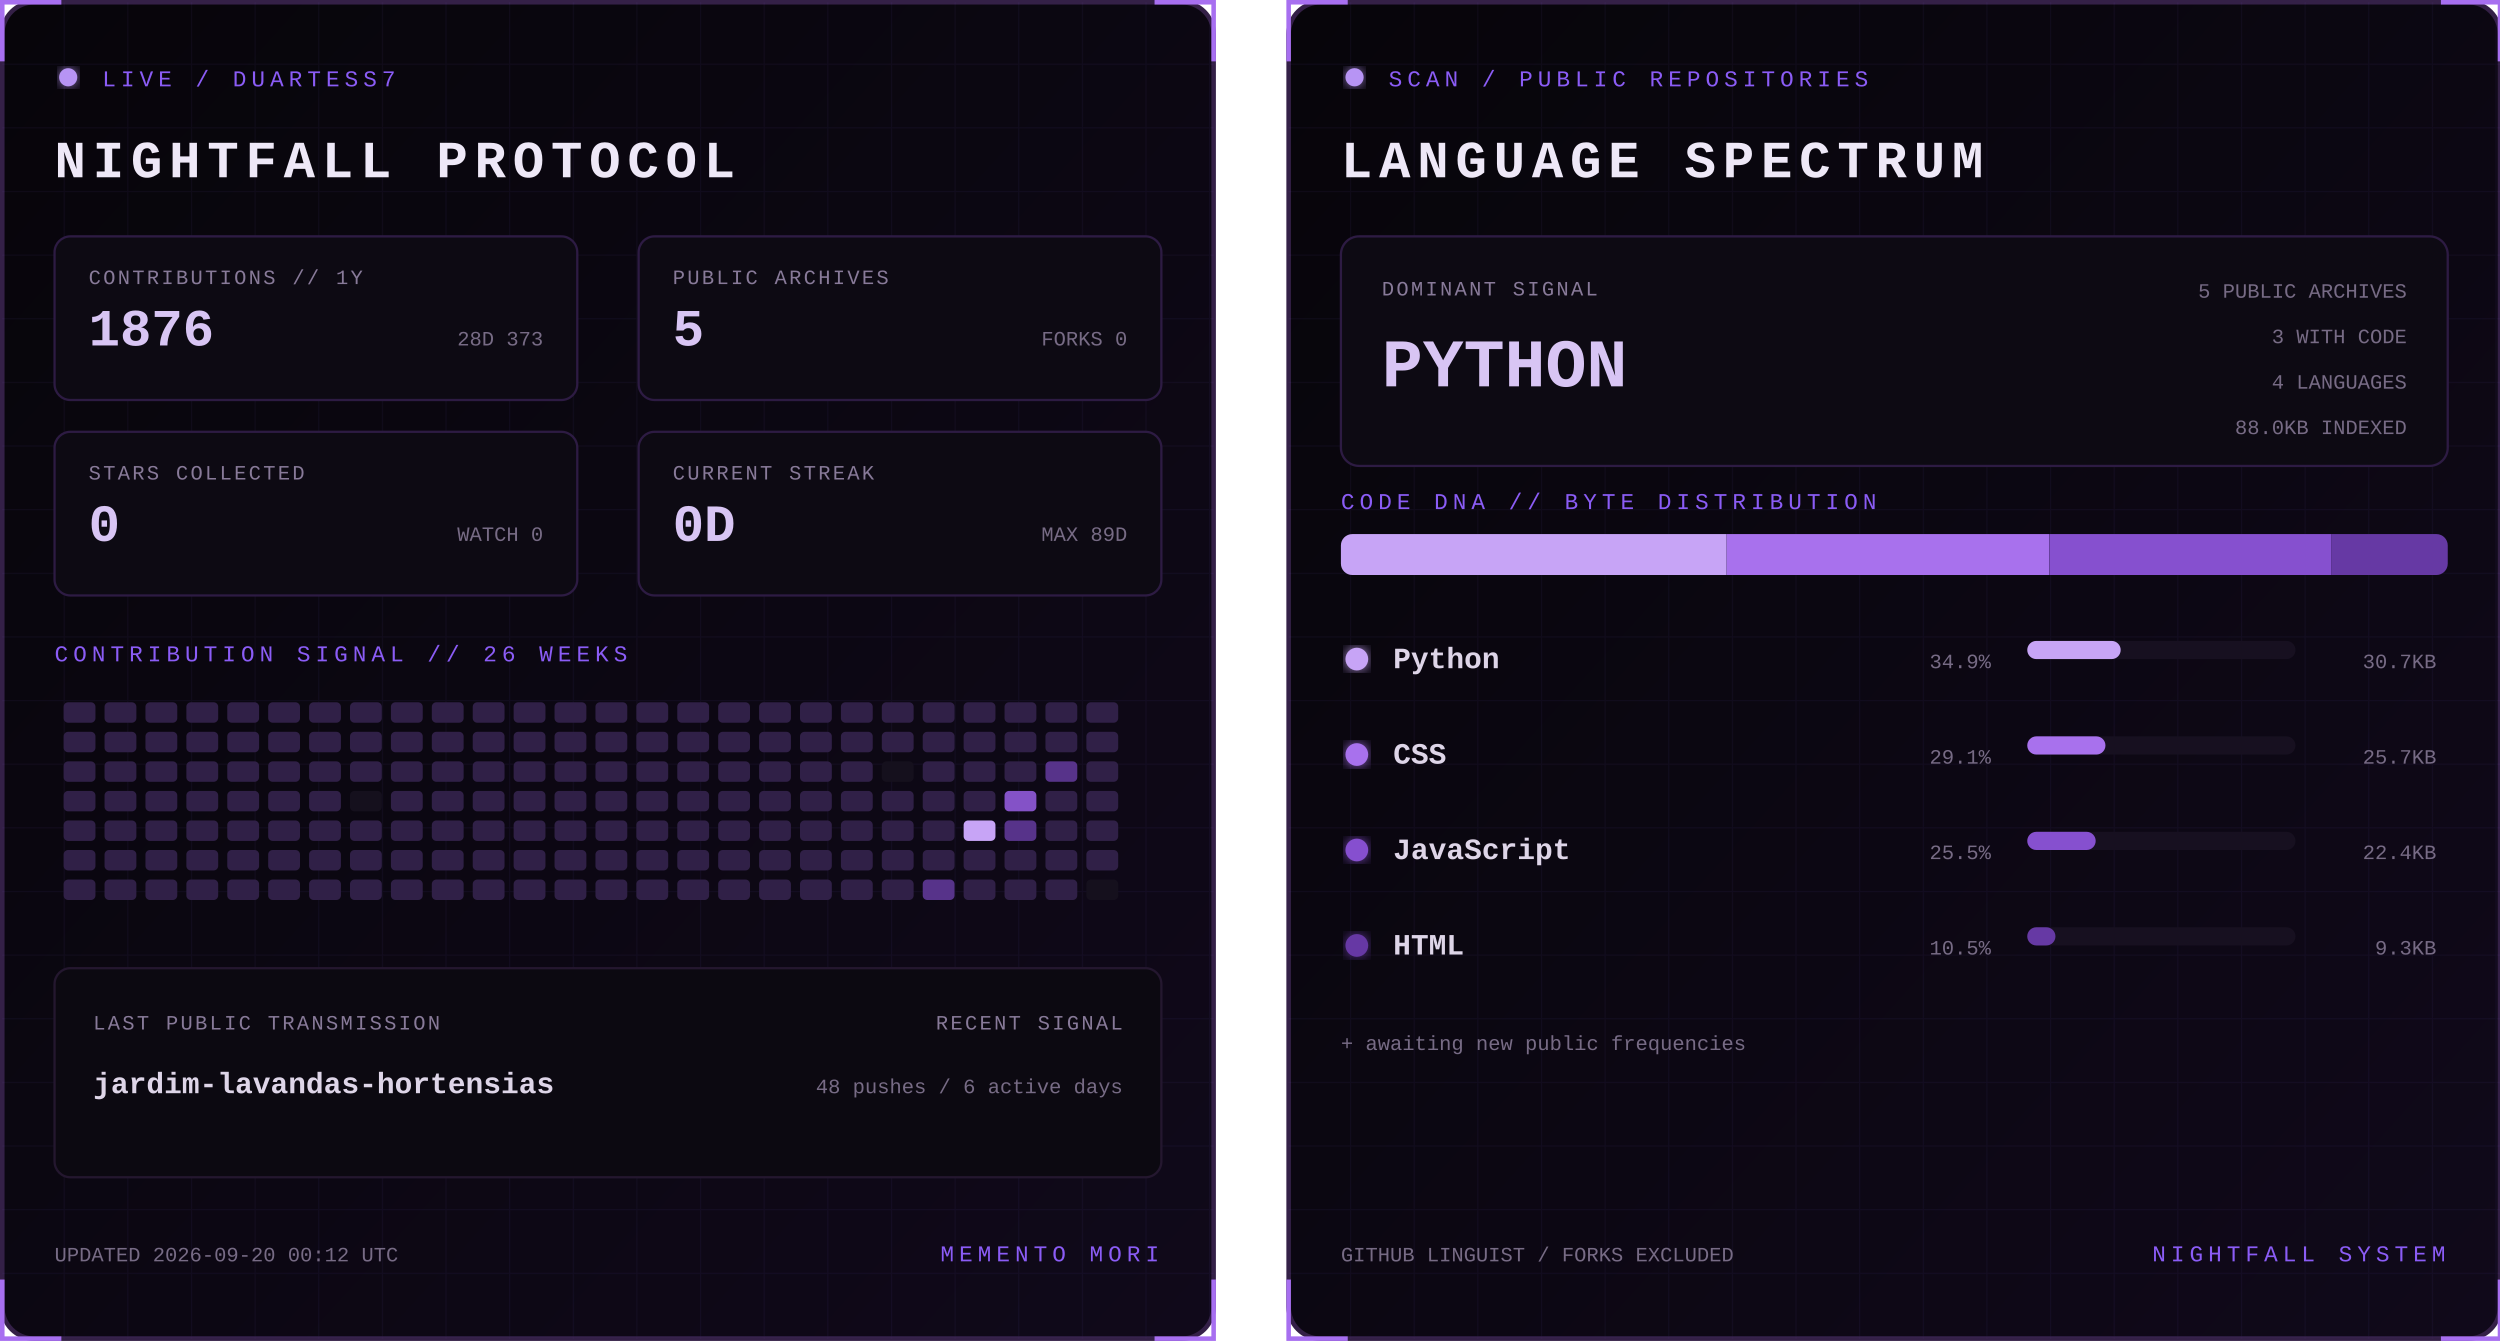
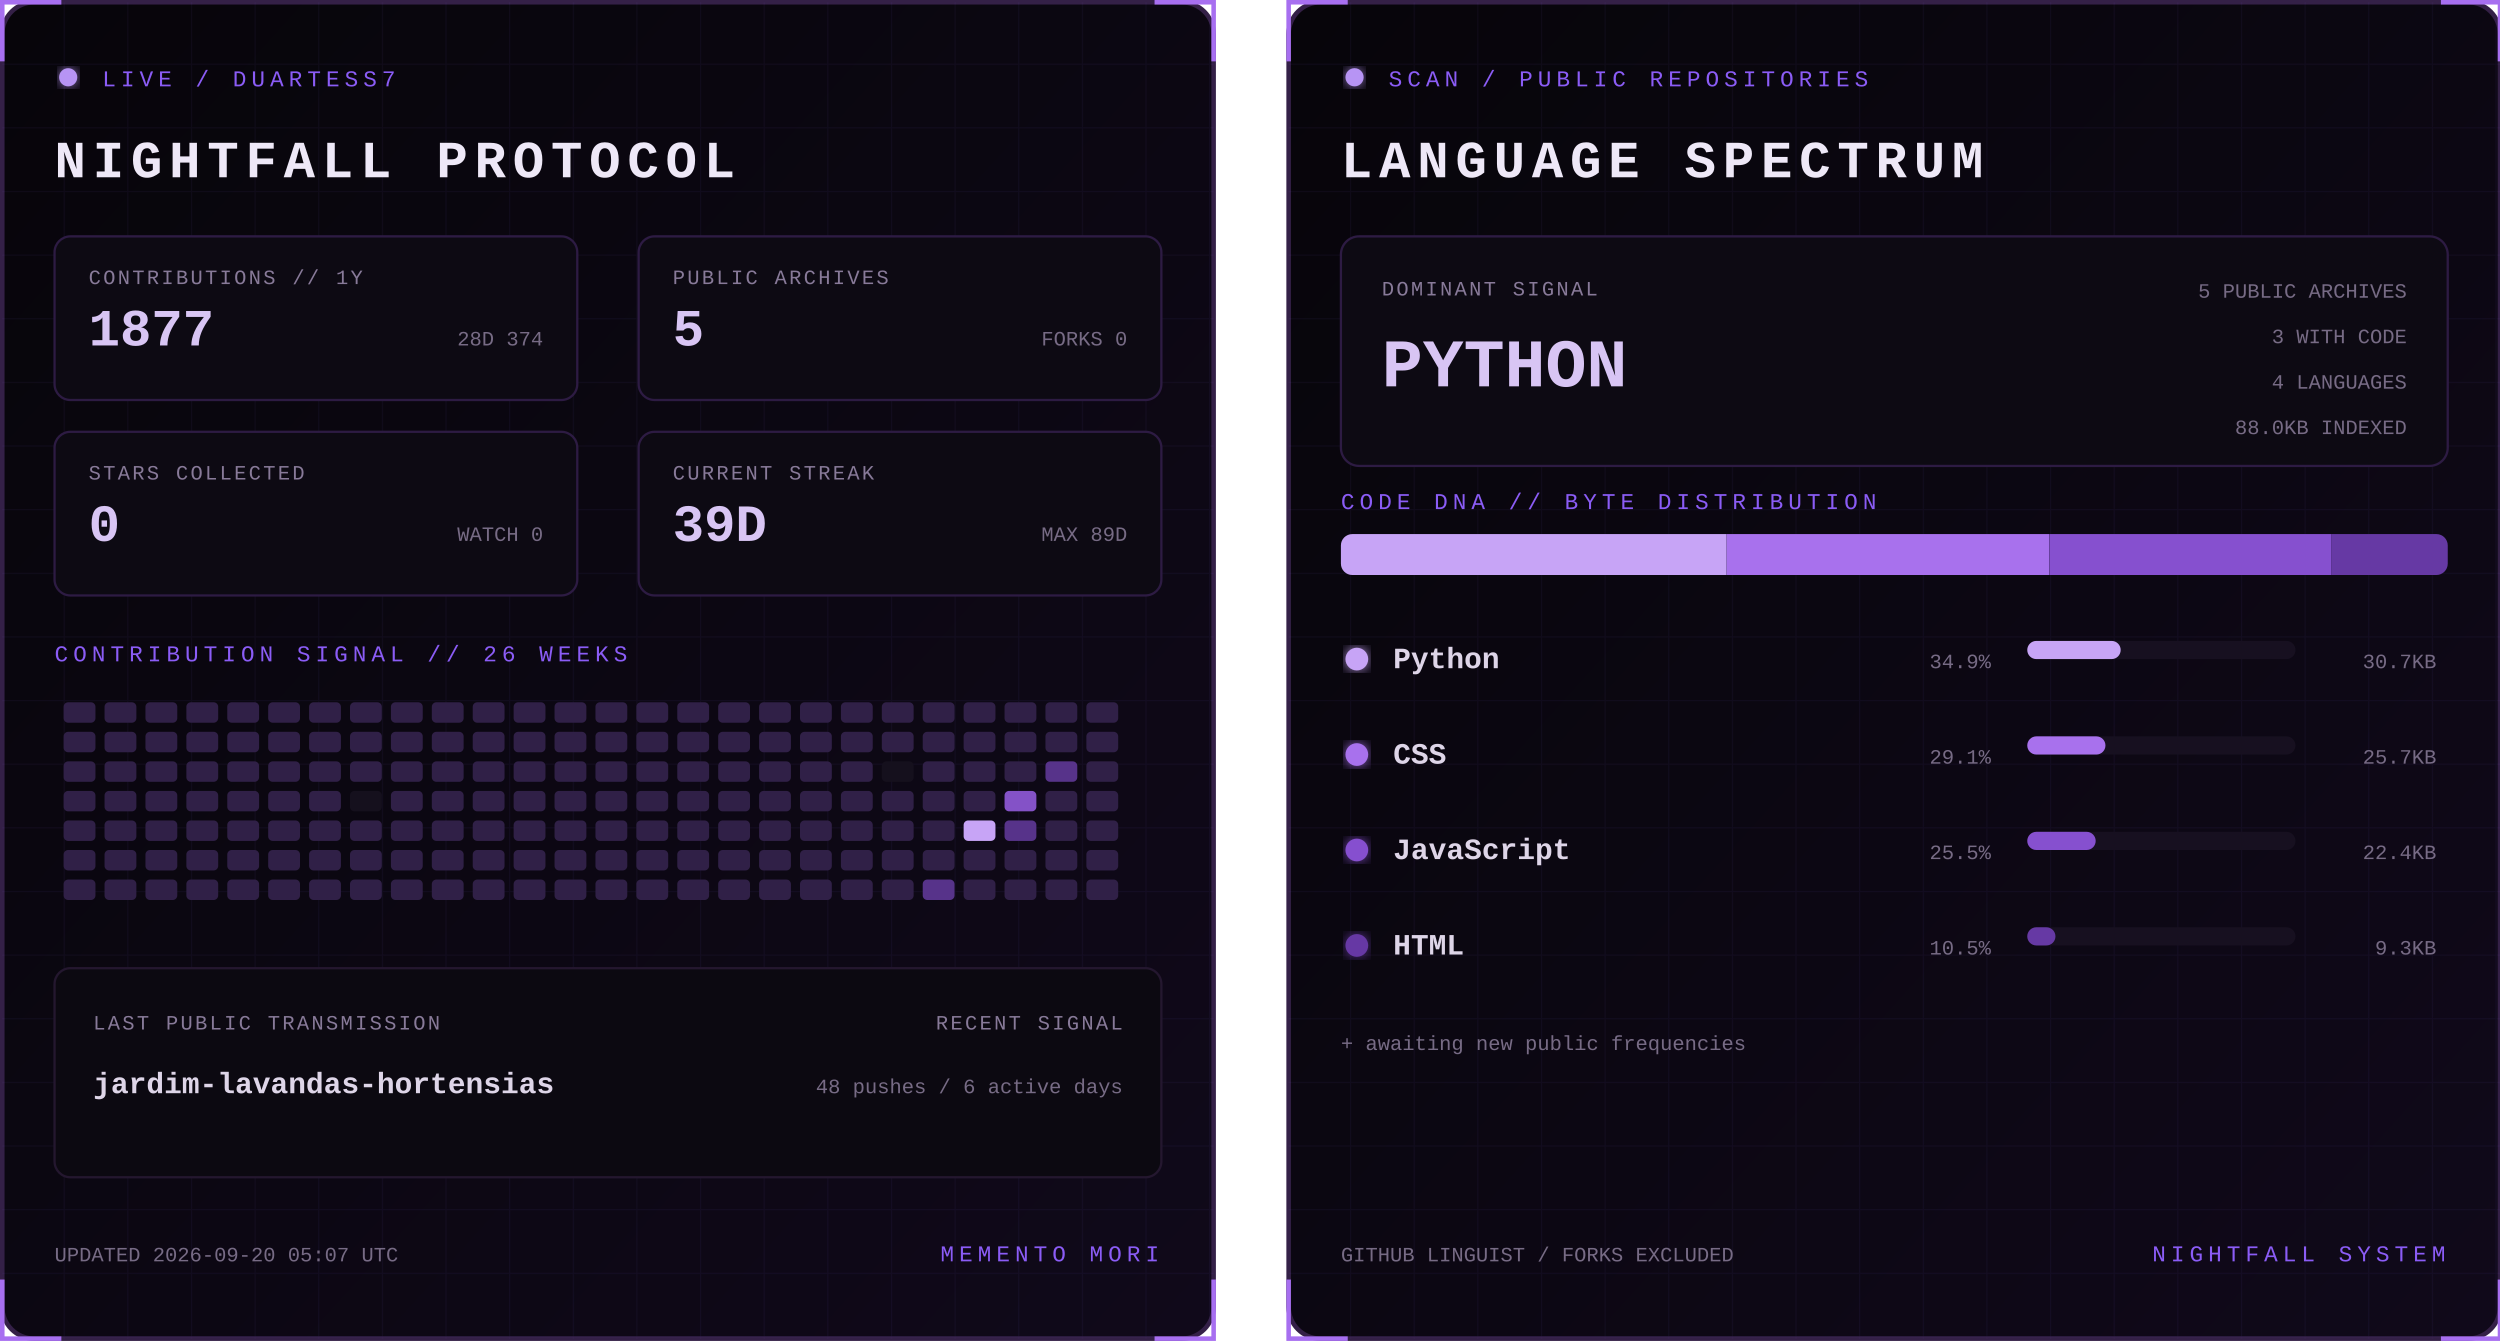
<svg xmlns="http://www.w3.org/2000/svg" width="1100" height="590" viewBox="0 0 1100 590" role="img" aria-labelledby="title desc">
  <defs>
    <linearGradient id="bg" x1="0" y1="0" x2="1" y2="1">
      <stop stop-color="#07050a" />
      <stop offset="1" stop-color="#10091a" />
    </linearGradient>
    <filter id="glow">
      <feGaussianBlur stdDeviation="3" result="b" />
      <feMerge>
        <feMergeNode in="b" />
        <feMergeNode in="SourceGraphic" />
      </feMerge>
    </filter>
    <pattern id="grid" width="28" height="28" patternUnits="userSpaceOnUse">
      <path d="M28 0H0V28" fill="none" stroke="#8b5cf6" stroke-opacity=".055" />
    </pattern>
    <clipPath id="dna">
      <rect x="24" y="235" width="487" height="18" rx="5" />
    </clipPath>
    <style>
      text { font-family: Consolas, 'Courier New', monospace; }
      .kicker { fill:#8b5cf6; font-size:10px; letter-spacing:2.2px; }
      .title { fill:#eee8f7; font-size:23px; font-weight:700; letter-spacing:3px; }
      .label { fill:#887a99; font-size:9px; letter-spacing:1px; }
      .stat { fill:#d8c5f4; font-size:23px; font-weight:700; }
      .detail,.pct { fill:#776b85; font-size:9px; }
      .lang { fill:#ded5e8; font-size:13px; font-weight:700; }
      .hero { fill:#d8c5f4; font-size:30px; font-weight:700; }
      .blink { animation:blink 1.6s step-end infinite; }
      @keyframes blink { 50% { opacity:.25 } }
    </style>
  </defs>
  <g>
    <rect x="1" y="1" width="533" height="588" rx="14" fill="url(#bg)" stroke="#342047" stroke-width="2" />
    <rect x="1" y="1" width="533" height="588" rx="14" fill="url(#grid)" />
    <path d="M27 1H1v26 M508 1h26v26 M534 563v26h-26 M27 589H1v-26" stroke="#a76ff0" stroke-width="2" fill="none" />
    <circle cx="30" cy="34" r="4" fill="#b794f4" filter="url(#glow)" class="blink" />
    <text x="45" y="38" class="kicker">LIVE / DUARTESS7</text>
    <text x="24" y="78" class="title">NIGHTFALL PROTOCOL</text>
    <g transform="translate(24 104)">
      <rect width="230" height="72" rx="7" fill="#0d0a13" stroke="#2d1b43" />
      <text x="15" y="21" class="label">CONTRIBUTIONS // 1Y</text>
-       <text x="15" y="48" class="stat">1876</text>
-       <text x="215" y="48" text-anchor="end" class="detail">28D 373</text>
+       <text x="15" y="48" class="stat">1877</text>
+       <text x="215" y="48" text-anchor="end" class="detail">28D 374</text>
    </g>
    <g transform="translate(281 104)">
      <rect width="230" height="72" rx="7" fill="#0d0a13" stroke="#2d1b43" />
      <text x="15" y="21" class="label">PUBLIC ARCHIVES</text>
      <text x="15" y="48" class="stat">5</text>
      <text x="215" y="48" text-anchor="end" class="detail">FORKS 0</text>
    </g>
    <g transform="translate(24 190)">
      <rect width="230" height="72" rx="7" fill="#0d0a13" stroke="#2d1b43" />
      <text x="15" y="21" class="label">STARS COLLECTED</text>
      <text x="15" y="48" class="stat">0</text>
      <text x="215" y="48" text-anchor="end" class="detail">WATCH 0</text>
    </g>
    <g transform="translate(281 190)">
      <rect width="230" height="72" rx="7" fill="#0d0a13" stroke="#2d1b43" />
      <text x="15" y="21" class="label">CURRENT STREAK</text>
-       <text x="15" y="48" class="stat">0D</text>
+       <text x="15" y="48" class="stat">39D</text>
      <text x="215" y="48" text-anchor="end" class="detail">MAX 89D</text>
    </g>
    <text x="24" y="291" class="kicker">CONTRIBUTION SIGNAL // 26 WEEKS</text>
    <g>
      <rect x="28" y="309" width="14" height="9" rx="2" fill="#302047" />
      <rect x="28" y="322" width="14" height="9" rx="2" fill="#302047" />
      <rect x="28" y="335" width="14" height="9" rx="2" fill="#302047" />
      <rect x="28" y="348" width="14" height="9" rx="2" fill="#302047" />
      <rect x="28" y="361" width="14" height="9" rx="2" fill="#302047" />
      <rect x="28" y="374" width="14" height="9" rx="2" fill="#302047" />
      <rect x="28" y="387" width="14" height="9" rx="2" fill="#302047" />
      <rect x="46" y="309" width="14" height="9" rx="2" fill="#302047" />
      <rect x="46" y="322" width="14" height="9" rx="2" fill="#302047" />
      <rect x="46" y="335" width="14" height="9" rx="2" fill="#302047" />
      <rect x="46" y="348" width="14" height="9" rx="2" fill="#302047" />
      <rect x="46" y="361" width="14" height="9" rx="2" fill="#302047" />
      <rect x="46" y="374" width="14" height="9" rx="2" fill="#302047" />
      <rect x="46" y="387" width="14" height="9" rx="2" fill="#302047" />
      <rect x="64" y="309" width="14" height="9" rx="2" fill="#302047" />
      <rect x="64" y="322" width="14" height="9" rx="2" fill="#302047" />
      <rect x="64" y="335" width="14" height="9" rx="2" fill="#302047" />
      <rect x="64" y="348" width="14" height="9" rx="2" fill="#302047" />
      <rect x="64" y="361" width="14" height="9" rx="2" fill="#302047" />
      <rect x="64" y="374" width="14" height="9" rx="2" fill="#302047" />
      <rect x="64" y="387" width="14" height="9" rx="2" fill="#302047" />
      <rect x="82" y="309" width="14" height="9" rx="2" fill="#302047" />
      <rect x="82" y="322" width="14" height="9" rx="2" fill="#302047" />
      <rect x="82" y="335" width="14" height="9" rx="2" fill="#302047" />
      <rect x="82" y="348" width="14" height="9" rx="2" fill="#302047" />
      <rect x="82" y="361" width="14" height="9" rx="2" fill="#302047" />
      <rect x="82" y="374" width="14" height="9" rx="2" fill="#302047" />
      <rect x="82" y="387" width="14" height="9" rx="2" fill="#302047" />
      <rect x="100" y="309" width="14" height="9" rx="2" fill="#302047" />
      <rect x="100" y="322" width="14" height="9" rx="2" fill="#302047" />
      <rect x="100" y="335" width="14" height="9" rx="2" fill="#302047" />
      <rect x="100" y="348" width="14" height="9" rx="2" fill="#302047" />
      <rect x="100" y="361" width="14" height="9" rx="2" fill="#302047" />
      <rect x="100" y="374" width="14" height="9" rx="2" fill="#302047" />
      <rect x="100" y="387" width="14" height="9" rx="2" fill="#302047" />
      <rect x="118" y="309" width="14" height="9" rx="2" fill="#302047" />
      <rect x="118" y="322" width="14" height="9" rx="2" fill="#302047" />
      <rect x="118" y="335" width="14" height="9" rx="2" fill="#302047" />
      <rect x="118" y="348" width="14" height="9" rx="2" fill="#302047" />
      <rect x="118" y="361" width="14" height="9" rx="2" fill="#302047" />
      <rect x="118" y="374" width="14" height="9" rx="2" fill="#302047" />
      <rect x="118" y="387" width="14" height="9" rx="2" fill="#302047" />
      <rect x="136" y="309" width="14" height="9" rx="2" fill="#302047" />
      <rect x="136" y="322" width="14" height="9" rx="2" fill="#302047" />
      <rect x="136" y="335" width="14" height="9" rx="2" fill="#302047" />
      <rect x="136" y="348" width="14" height="9" rx="2" fill="#302047" />
      <rect x="136" y="361" width="14" height="9" rx="2" fill="#302047" />
      <rect x="136" y="374" width="14" height="9" rx="2" fill="#302047" />
      <rect x="136" y="387" width="14" height="9" rx="2" fill="#302047" />
      <rect x="154" y="309" width="14" height="9" rx="2" fill="#302047" />
      <rect x="154" y="322" width="14" height="9" rx="2" fill="#302047" />
      <rect x="154" y="335" width="14" height="9" rx="2" fill="#302047" />
      <rect x="154" y="348" width="14" height="9" rx="2" fill="#15101d" />
      <rect x="154" y="361" width="14" height="9" rx="2" fill="#302047" />
      <rect x="154" y="374" width="14" height="9" rx="2" fill="#302047" />
      <rect x="154" y="387" width="14" height="9" rx="2" fill="#302047" />
      <rect x="172" y="309" width="14" height="9" rx="2" fill="#302047" />
      <rect x="172" y="322" width="14" height="9" rx="2" fill="#302047" />
      <rect x="172" y="335" width="14" height="9" rx="2" fill="#302047" />
      <rect x="172" y="348" width="14" height="9" rx="2" fill="#302047" />
      <rect x="172" y="361" width="14" height="9" rx="2" fill="#302047" />
      <rect x="172" y="374" width="14" height="9" rx="2" fill="#302047" />
      <rect x="172" y="387" width="14" height="9" rx="2" fill="#302047" />
      <rect x="190" y="309" width="14" height="9" rx="2" fill="#302047" />
      <rect x="190" y="322" width="14" height="9" rx="2" fill="#302047" />
      <rect x="190" y="335" width="14" height="9" rx="2" fill="#302047" />
      <rect x="190" y="348" width="14" height="9" rx="2" fill="#302047" />
      <rect x="190" y="361" width="14" height="9" rx="2" fill="#302047" />
      <rect x="190" y="374" width="14" height="9" rx="2" fill="#302047" />
      <rect x="190" y="387" width="14" height="9" rx="2" fill="#302047" />
      <rect x="208" y="309" width="14" height="9" rx="2" fill="#302047" />
      <rect x="208" y="322" width="14" height="9" rx="2" fill="#302047" />
      <rect x="208" y="335" width="14" height="9" rx="2" fill="#302047" />
      <rect x="208" y="348" width="14" height="9" rx="2" fill="#302047" />
      <rect x="208" y="361" width="14" height="9" rx="2" fill="#302047" />
      <rect x="208" y="374" width="14" height="9" rx="2" fill="#302047" />
      <rect x="208" y="387" width="14" height="9" rx="2" fill="#302047" />
      <rect x="226" y="309" width="14" height="9" rx="2" fill="#302047" />
      <rect x="226" y="322" width="14" height="9" rx="2" fill="#302047" />
      <rect x="226" y="335" width="14" height="9" rx="2" fill="#302047" />
      <rect x="226" y="348" width="14" height="9" rx="2" fill="#302047" />
      <rect x="226" y="361" width="14" height="9" rx="2" fill="#302047" />
      <rect x="226" y="374" width="14" height="9" rx="2" fill="#302047" />
      <rect x="226" y="387" width="14" height="9" rx="2" fill="#302047" />
      <rect x="244" y="309" width="14" height="9" rx="2" fill="#302047" />
      <rect x="244" y="322" width="14" height="9" rx="2" fill="#302047" />
      <rect x="244" y="335" width="14" height="9" rx="2" fill="#302047" />
      <rect x="244" y="348" width="14" height="9" rx="2" fill="#302047" />
      <rect x="244" y="361" width="14" height="9" rx="2" fill="#302047" />
      <rect x="244" y="374" width="14" height="9" rx="2" fill="#302047" />
      <rect x="244" y="387" width="14" height="9" rx="2" fill="#302047" />
      <rect x="262" y="309" width="14" height="9" rx="2" fill="#302047" />
      <rect x="262" y="322" width="14" height="9" rx="2" fill="#302047" />
      <rect x="262" y="335" width="14" height="9" rx="2" fill="#302047" />
      <rect x="262" y="348" width="14" height="9" rx="2" fill="#302047" />
      <rect x="262" y="361" width="14" height="9" rx="2" fill="#302047" />
      <rect x="262" y="374" width="14" height="9" rx="2" fill="#302047" />
      <rect x="262" y="387" width="14" height="9" rx="2" fill="#302047" />
      <rect x="280" y="309" width="14" height="9" rx="2" fill="#302047" />
      <rect x="280" y="322" width="14" height="9" rx="2" fill="#302047" />
      <rect x="280" y="335" width="14" height="9" rx="2" fill="#302047" />
      <rect x="280" y="348" width="14" height="9" rx="2" fill="#302047" />
      <rect x="280" y="361" width="14" height="9" rx="2" fill="#302047" />
      <rect x="280" y="374" width="14" height="9" rx="2" fill="#302047" />
      <rect x="280" y="387" width="14" height="9" rx="2" fill="#302047" />
      <rect x="298" y="309" width="14" height="9" rx="2" fill="#302047" />
      <rect x="298" y="322" width="14" height="9" rx="2" fill="#302047" />
      <rect x="298" y="335" width="14" height="9" rx="2" fill="#302047" />
      <rect x="298" y="348" width="14" height="9" rx="2" fill="#302047" />
      <rect x="298" y="361" width="14" height="9" rx="2" fill="#302047" />
      <rect x="298" y="374" width="14" height="9" rx="2" fill="#302047" />
      <rect x="298" y="387" width="14" height="9" rx="2" fill="#302047" />
      <rect x="316" y="309" width="14" height="9" rx="2" fill="#302047" />
      <rect x="316" y="322" width="14" height="9" rx="2" fill="#302047" />
      <rect x="316" y="335" width="14" height="9" rx="2" fill="#302047" />
      <rect x="316" y="348" width="14" height="9" rx="2" fill="#302047" />
      <rect x="316" y="361" width="14" height="9" rx="2" fill="#302047" />
      <rect x="316" y="374" width="14" height="9" rx="2" fill="#302047" />
      <rect x="316" y="387" width="14" height="9" rx="2" fill="#302047" />
      <rect x="334" y="309" width="14" height="9" rx="2" fill="#302047" />
      <rect x="334" y="322" width="14" height="9" rx="2" fill="#302047" />
      <rect x="334" y="335" width="14" height="9" rx="2" fill="#302047" />
      <rect x="334" y="348" width="14" height="9" rx="2" fill="#302047" />
      <rect x="334" y="361" width="14" height="9" rx="2" fill="#302047" />
      <rect x="334" y="374" width="14" height="9" rx="2" fill="#302047" />
      <rect x="334" y="387" width="14" height="9" rx="2" fill="#302047" />
      <rect x="352" y="309" width="14" height="9" rx="2" fill="#302047" />
      <rect x="352" y="322" width="14" height="9" rx="2" fill="#302047" />
      <rect x="352" y="335" width="14" height="9" rx="2" fill="#302047" />
      <rect x="352" y="348" width="14" height="9" rx="2" fill="#302047" />
      <rect x="352" y="361" width="14" height="9" rx="2" fill="#302047" />
      <rect x="352" y="374" width="14" height="9" rx="2" fill="#302047" />
      <rect x="352" y="387" width="14" height="9" rx="2" fill="#302047" />
      <rect x="370" y="309" width="14" height="9" rx="2" fill="#302047" />
      <rect x="370" y="322" width="14" height="9" rx="2" fill="#302047" />
      <rect x="370" y="335" width="14" height="9" rx="2" fill="#302047" />
      <rect x="370" y="348" width="14" height="9" rx="2" fill="#302047" />
      <rect x="370" y="361" width="14" height="9" rx="2" fill="#302047" />
      <rect x="370" y="374" width="14" height="9" rx="2" fill="#302047" />
      <rect x="370" y="387" width="14" height="9" rx="2" fill="#302047" />
      <rect x="388" y="309" width="14" height="9" rx="2" fill="#302047" />
      <rect x="388" y="322" width="14" height="9" rx="2" fill="#302047" />
      <rect x="388" y="335" width="14" height="9" rx="2" fill="#15101d" />
      <rect x="388" y="348" width="14" height="9" rx="2" fill="#302047" />
      <rect x="388" y="361" width="14" height="9" rx="2" fill="#302047" />
      <rect x="388" y="374" width="14" height="9" rx="2" fill="#302047" />
      <rect x="388" y="387" width="14" height="9" rx="2" fill="#302047" />
      <rect x="406" y="309" width="14" height="9" rx="2" fill="#302047" />
      <rect x="406" y="322" width="14" height="9" rx="2" fill="#302047" />
      <rect x="406" y="335" width="14" height="9" rx="2" fill="#302047" />
      <rect x="406" y="348" width="14" height="9" rx="2" fill="#302047" />
      <rect x="406" y="361" width="14" height="9" rx="2" fill="#302047" />
      <rect x="406" y="374" width="14" height="9" rx="2" fill="#302047" />
      <rect x="406" y="387" width="14" height="9" rx="2" fill="#57338a" />
      <rect x="424" y="309" width="14" height="9" rx="2" fill="#302047" />
      <rect x="424" y="322" width="14" height="9" rx="2" fill="#302047" />
      <rect x="424" y="335" width="14" height="9" rx="2" fill="#302047" />
      <rect x="424" y="348" width="14" height="9" rx="2" fill="#302047" />
      <rect x="424" y="361" width="14" height="9" rx="2" fill="#c7a4f6" />
      <rect x="424" y="374" width="14" height="9" rx="2" fill="#302047" />
      <rect x="424" y="387" width="14" height="9" rx="2" fill="#302047" />
      <rect x="442" y="309" width="14" height="9" rx="2" fill="#302047" />
      <rect x="442" y="322" width="14" height="9" rx="2" fill="#302047" />
      <rect x="442" y="335" width="14" height="9" rx="2" fill="#302047" />
      <rect x="442" y="348" width="14" height="9" rx="2" fill="#8452c7" />
      <rect x="442" y="361" width="14" height="9" rx="2" fill="#57338a" />
      <rect x="442" y="374" width="14" height="9" rx="2" fill="#302047" />
      <rect x="442" y="387" width="14" height="9" rx="2" fill="#302047" />
      <rect x="460" y="309" width="14" height="9" rx="2" fill="#302047" />
      <rect x="460" y="322" width="14" height="9" rx="2" fill="#302047" />
      <rect x="460" y="335" width="14" height="9" rx="2" fill="#57338a" />
      <rect x="460" y="348" width="14" height="9" rx="2" fill="#302047" />
      <rect x="460" y="361" width="14" height="9" rx="2" fill="#302047" />
      <rect x="460" y="374" width="14" height="9" rx="2" fill="#302047" />
      <rect x="460" y="387" width="14" height="9" rx="2" fill="#302047" />
      <rect x="478" y="309" width="14" height="9" rx="2" fill="#302047" />
      <rect x="478" y="322" width="14" height="9" rx="2" fill="#302047" />
      <rect x="478" y="335" width="14" height="9" rx="2" fill="#302047" />
      <rect x="478" y="348" width="14" height="9" rx="2" fill="#302047" />
      <rect x="478" y="361" width="14" height="9" rx="2" fill="#302047" />
      <rect x="478" y="374" width="14" height="9" rx="2" fill="#302047" />
-       <rect x="478" y="387" width="14" height="9" rx="2" fill="#15101d" />
+       <rect x="478" y="387" width="14" height="9" rx="2" fill="#302047" />
    </g>
    <rect x="24" y="426" width="487" height="92" rx="7" fill="#0c0911" stroke="#24172f" />
    <text x="41" y="453" class="label">LAST PUBLIC TRANSMISSION</text>
    <text x="41" y="481" class="lang">jardim-lavandas-hortensias</text>
    <text x="494" y="453" text-anchor="end" class="label">RECENT SIGNAL</text>
    <text x="494" y="481" text-anchor="end" class="detail">48 pushes / 6 active days</text>
-     <text x="24" y="555" class="detail">UPDATED 2026-09-20 00:12 UTC</text>
+     <text x="24" y="555" class="detail">UPDATED 2026-09-20 05:07 UTC</text>
    <text x="510" y="555" text-anchor="end" class="kicker">MEMENTO MORI</text>
  </g>
  <g transform="translate(566)">
    <rect x="1" y="1" width="533" height="588" rx="14" fill="url(#bg)" stroke="#342047" stroke-width="2" />
    <rect x="1" y="1" width="533" height="588" rx="14" fill="url(#grid)" />
    <path d="M27 1H1v26 M508 1h26v26 M534 563v26h-26 M27 589H1v-26" stroke="#a76ff0" stroke-width="2" fill="none" />
    <circle cx="30" cy="34" r="4" fill="#b794f4" filter="url(#glow)" class="blink" />
    <text x="45" y="38" class="kicker">SCAN / PUBLIC REPOSITORIES</text>
    <text x="24" y="78" class="title">LANGUAGE SPECTRUM</text>
    <rect x="24" y="104" width="487" height="101" rx="8" fill="#0d0a13" stroke="#2d1b43" />
    <text x="42" y="130" class="label">DOMINANT SIGNAL</text>
    <text x="42" y="170" class="hero">PYTHON</text>
    <text x="493" y="131" text-anchor="end" class="detail">5 PUBLIC ARCHIVES</text>
    <text x="493" y="151" text-anchor="end" class="detail">3 WITH CODE</text>
    <text x="493" y="171" text-anchor="end" class="detail">4 LANGUAGES</text>
    <text x="493" y="191" text-anchor="end" class="detail">88.0KB INDEXED</text>
    <text x="24" y="224" class="kicker">CODE DNA // BYTE DISTRIBUTION</text>
    <rect x="24" y="235" width="487" height="18" rx="5" fill="#171020" />
    <g clip-path="url(#dna)">
      <rect x="24.0" y="235" width="169.7" height="18" fill="#c7a4f6" />
      <rect x="193.7" y="235" width="141.9" height="18" fill="#a871ed" />
      <rect x="335.7" y="235" width="124.0" height="18" fill="#8650cf" />
      <rect x="459.7" y="235" width="51.3" height="18" fill="#6639a4" />
    </g>
    <circle cx="31" cy="290" r="5" fill="#c7a4f6" filter="url(#glow)" />
    <text x="47" y="294" class="lang">Python</text>
    <text x="310" y="294" text-anchor="end" class="pct">34.9%</text>
    <rect x="326" y="282" width="118" height="8" rx="4" fill="#171020" />
    <rect x="326" y="282" width="41.1" height="8" rx="4" fill="#c7a4f6" />
    <text x="506" y="294" text-anchor="end" class="detail">30.7KB</text>
    <circle cx="31" cy="332" r="5" fill="#a871ed" filter="url(#glow)" />
    <text x="47" y="336" class="lang">CSS</text>
    <text x="310" y="336" text-anchor="end" class="pct">29.1%</text>
    <rect x="326" y="324" width="118" height="8" rx="4" fill="#171020" />
    <rect x="326" y="324" width="34.4" height="8" rx="4" fill="#a871ed" />
    <text x="506" y="336" text-anchor="end" class="detail">25.7KB</text>
    <circle cx="31" cy="374" r="5" fill="#8650cf" filter="url(#glow)" />
    <text x="47" y="378" class="lang">JavaScript</text>
    <text x="310" y="378" text-anchor="end" class="pct">25.5%</text>
    <rect x="326" y="366" width="118" height="8" rx="4" fill="#171020" />
    <rect x="326" y="366" width="30.1" height="8" rx="4" fill="#8650cf" />
    <text x="506" y="378" text-anchor="end" class="detail">22.4KB</text>
    <circle cx="31" cy="416" r="5" fill="#6639a4" filter="url(#glow)" />
    <text x="47" y="420" class="lang">HTML</text>
    <text x="310" y="420" text-anchor="end" class="pct">10.5%</text>
    <rect x="326" y="408" width="118" height="8" rx="4" fill="#171020" />
    <rect x="326" y="408" width="12.4" height="8" rx="4" fill="#6639a4" />
    <text x="506" y="420" text-anchor="end" class="detail">9.3KB</text>
    <text x="24" y="462" class="detail">+ awaiting new public frequencies</text>
    <text x="24" y="555" class="detail">GITHUB LINGUIST / FORKS EXCLUDED</text>
    <text x="510" y="555" text-anchor="end" class="kicker">NIGHTFALL SYSTEM</text>
  </g>
</svg>
